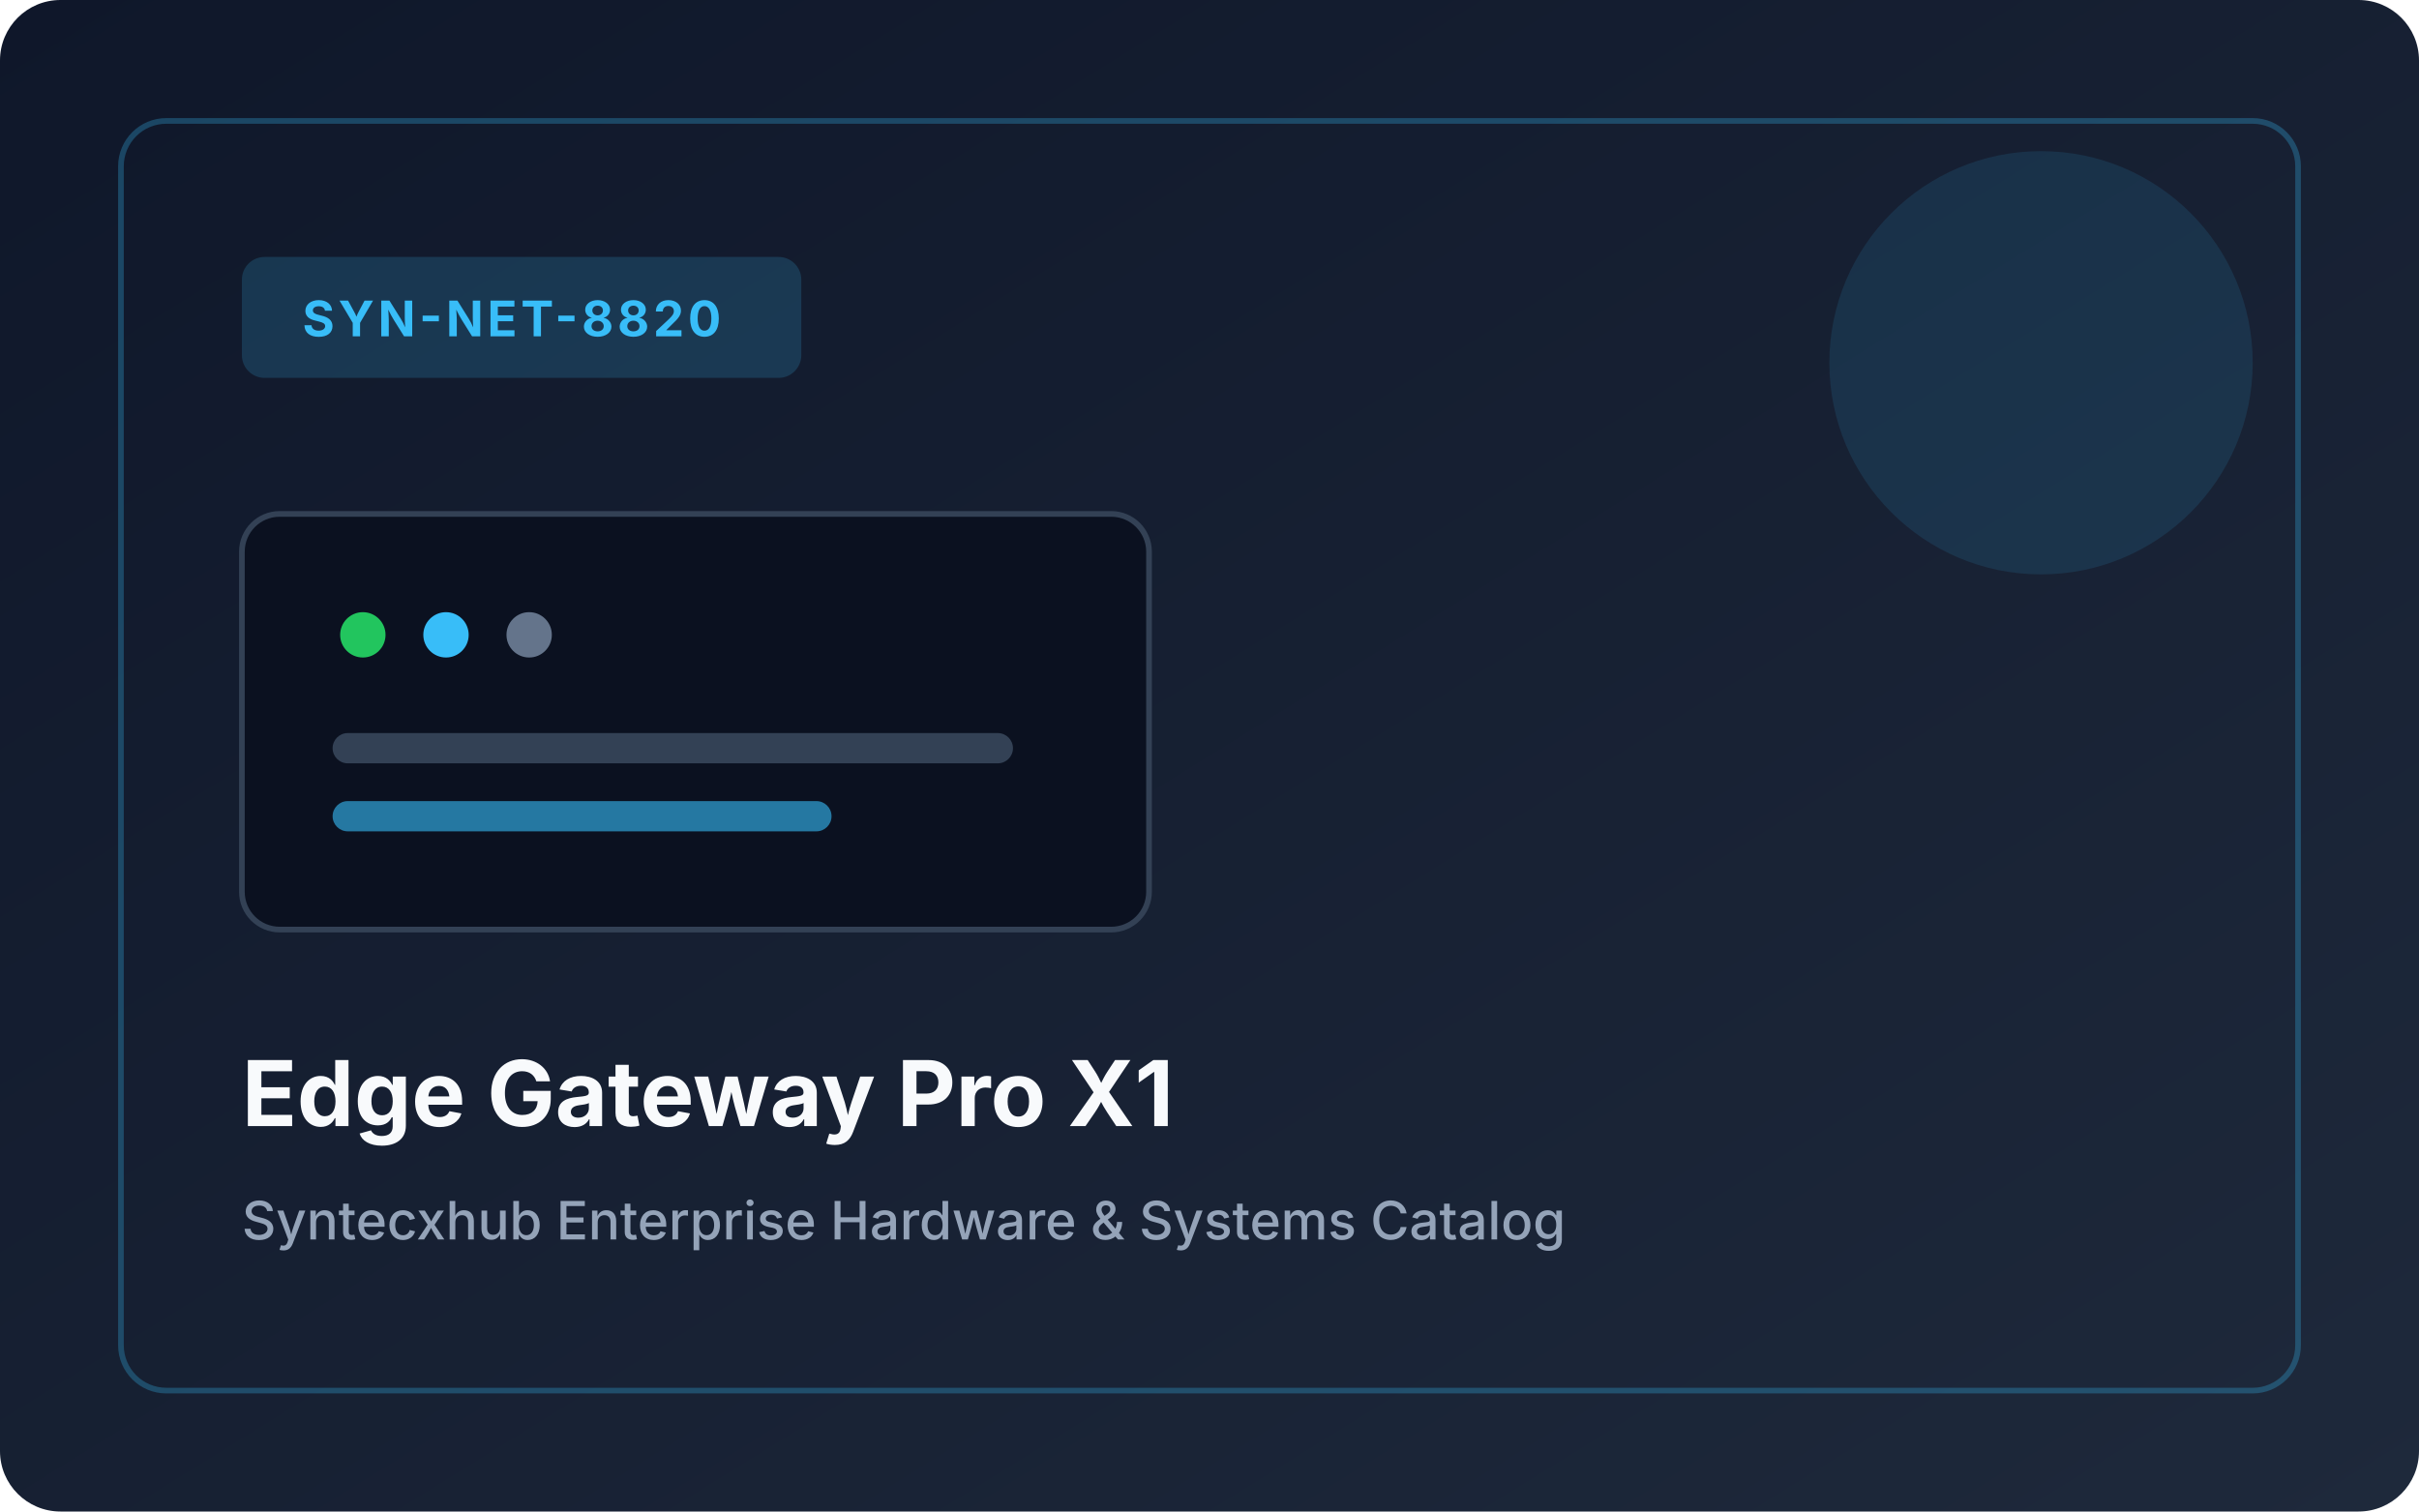
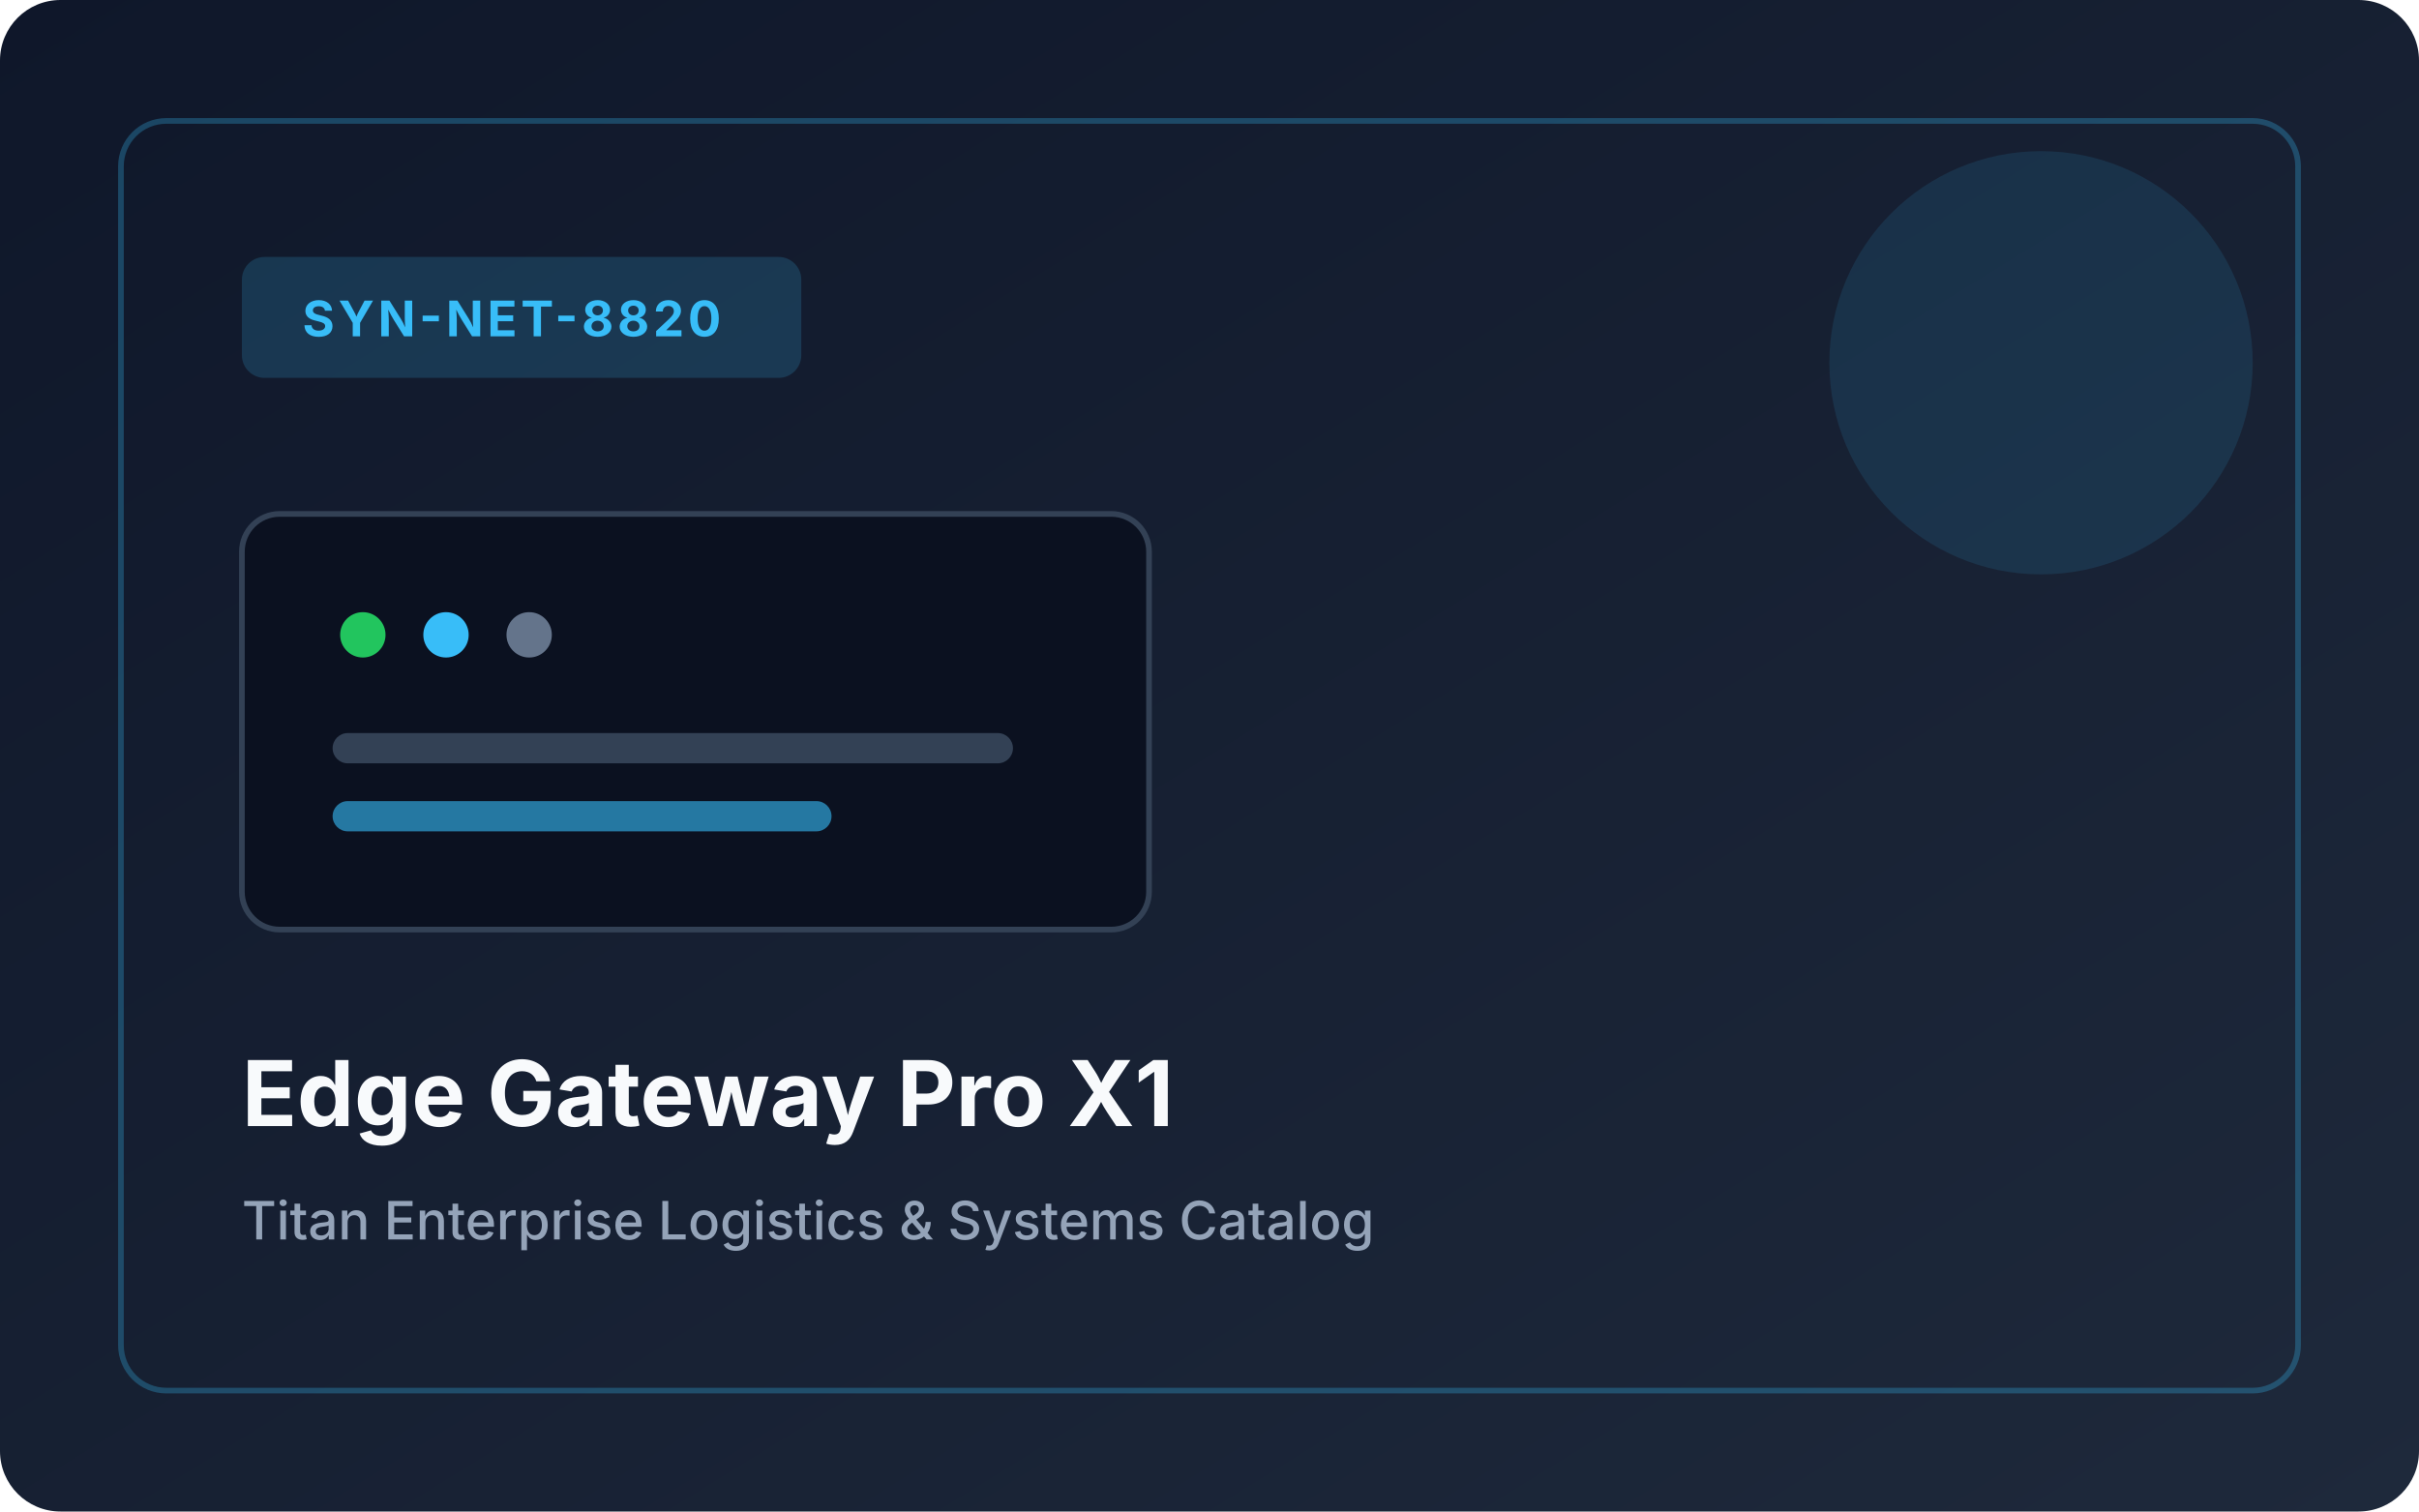
<svg xmlns="http://www.w3.org/2000/svg" viewBox="0 0 640 400" width="640" height="400">
  <defs>
    <linearGradient id="bg-SYN-NET-8820" x1="0" y1="0" x2="1" y2="1">
      <stop offset="0%" stop-color="#0F172A" />
      <stop offset="100%" stop-color="#1E293B" />
    </linearGradient>
  </defs>
  <rect width="640" height="400" rx="16" fill="url(#bg-SYN-NET-8820)" />
  <rect x="32" y="32" width="576" height="336" rx="12" fill="none" stroke="#38BDF8" stroke-opacity="0.28" stroke-width="1.5" />
  <circle cx="540" cy="96" r="56" fill="#38BDF8" fill-opacity="0.12" />
  <rect x="64" y="68" width="148" height="32" rx="6" fill="#38BDF8" fill-opacity="0.18" />
  <text x="80" y="89" fill="#38BDF8" font-family="Inter, system-ui, sans-serif" font-size="13" font-weight="700" letter-spacing="1">SYN-NET-8820</text>
  <rect x="64" y="136" width="240" height="110" rx="10" fill="#0B1120" stroke="#334155" stroke-width="1.5" />
  <circle cx="96" cy="168" r="6" fill="#22C55E" />
  <circle cx="118" cy="168" r="6" fill="#38BDF8" />
  <circle cx="140" cy="168" r="6" fill="#64748B" />
  <rect x="88" y="194" width="180" height="8" rx="4" fill="#334155" />
  <rect x="88" y="212" width="132" height="8" rx="4" fill="#38BDF8" fill-opacity="0.6" />
  <text x="64" y="298" fill="#F8FAFC" font-family="Inter, system-ui, sans-serif" font-size="24" font-weight="700">Edge Gateway Pro X1</text>
-   <text x="64" y="328" fill="#94A3B8" font-family="Inter, system-ui, sans-serif" font-size="14" font-weight="500">Syntecxhub Enterprise Hardware &amp; Systems Catalog</text>
+   <text x="64" y="328" fill="#94A3B8" font-family="Inter, system-ui, sans-serif" font-size="14" font-weight="500">Titan Enterprise Logistics &amp; Systems Catalog</text>
</svg>
